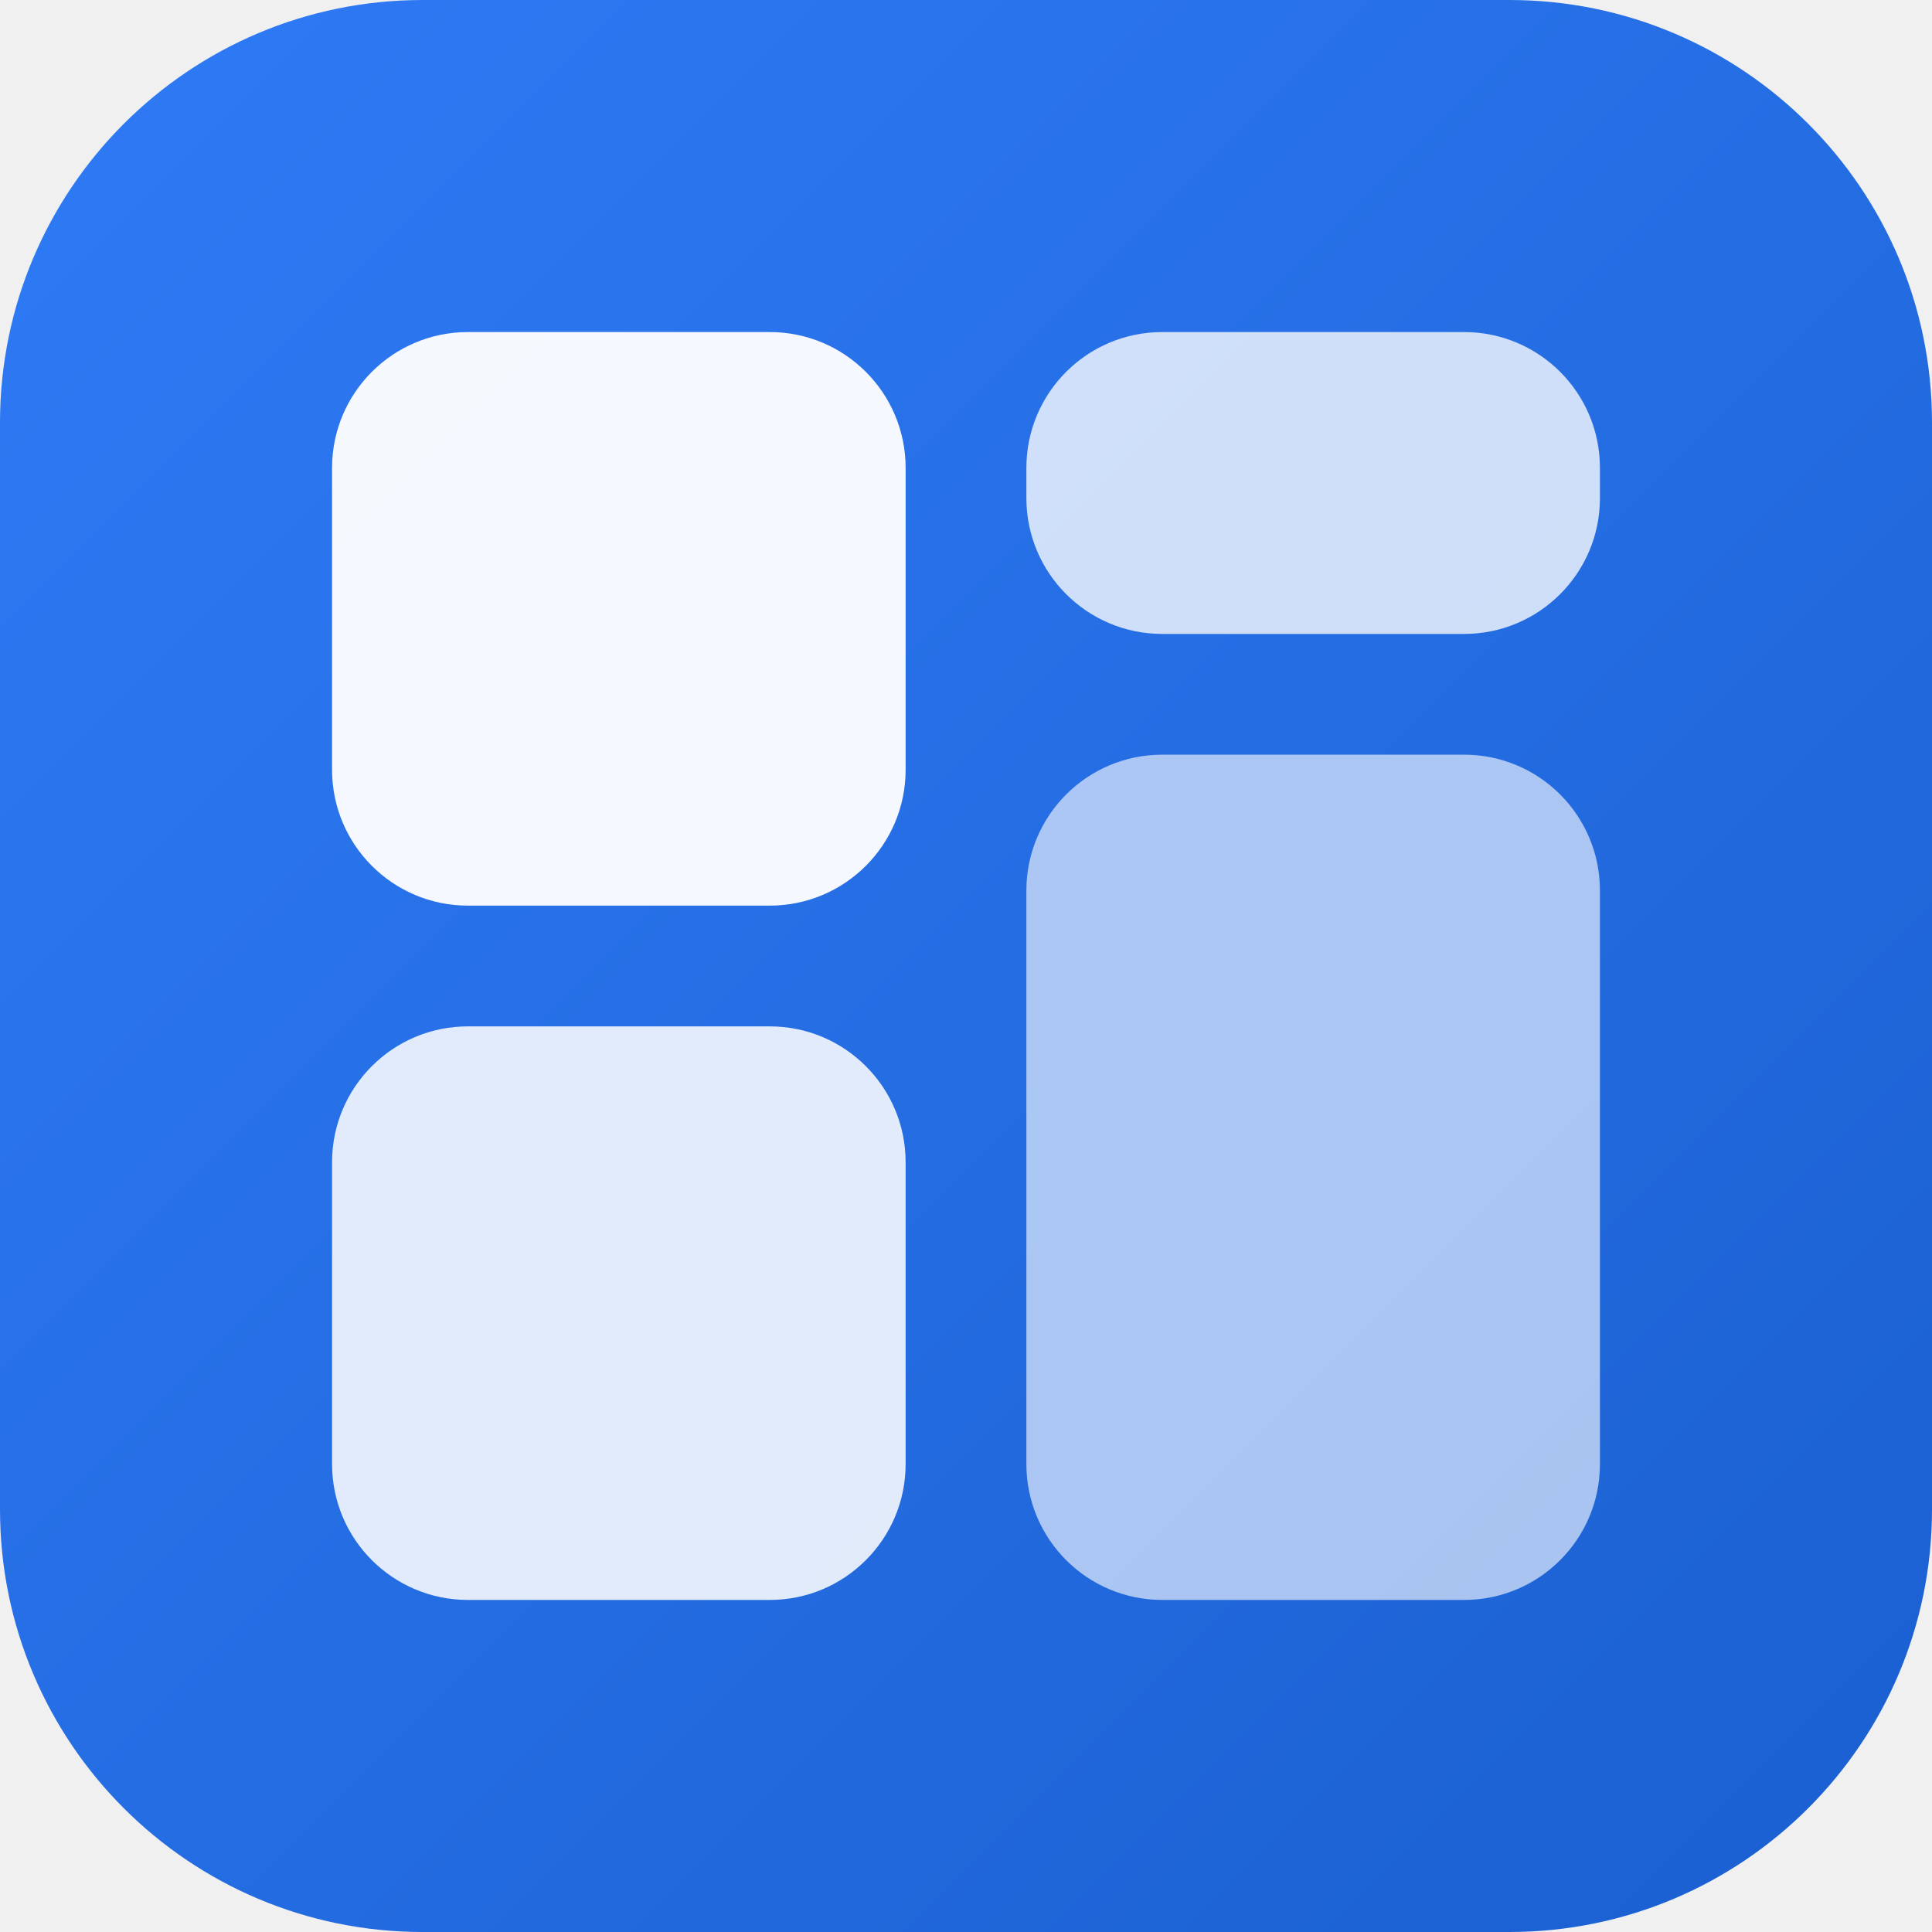
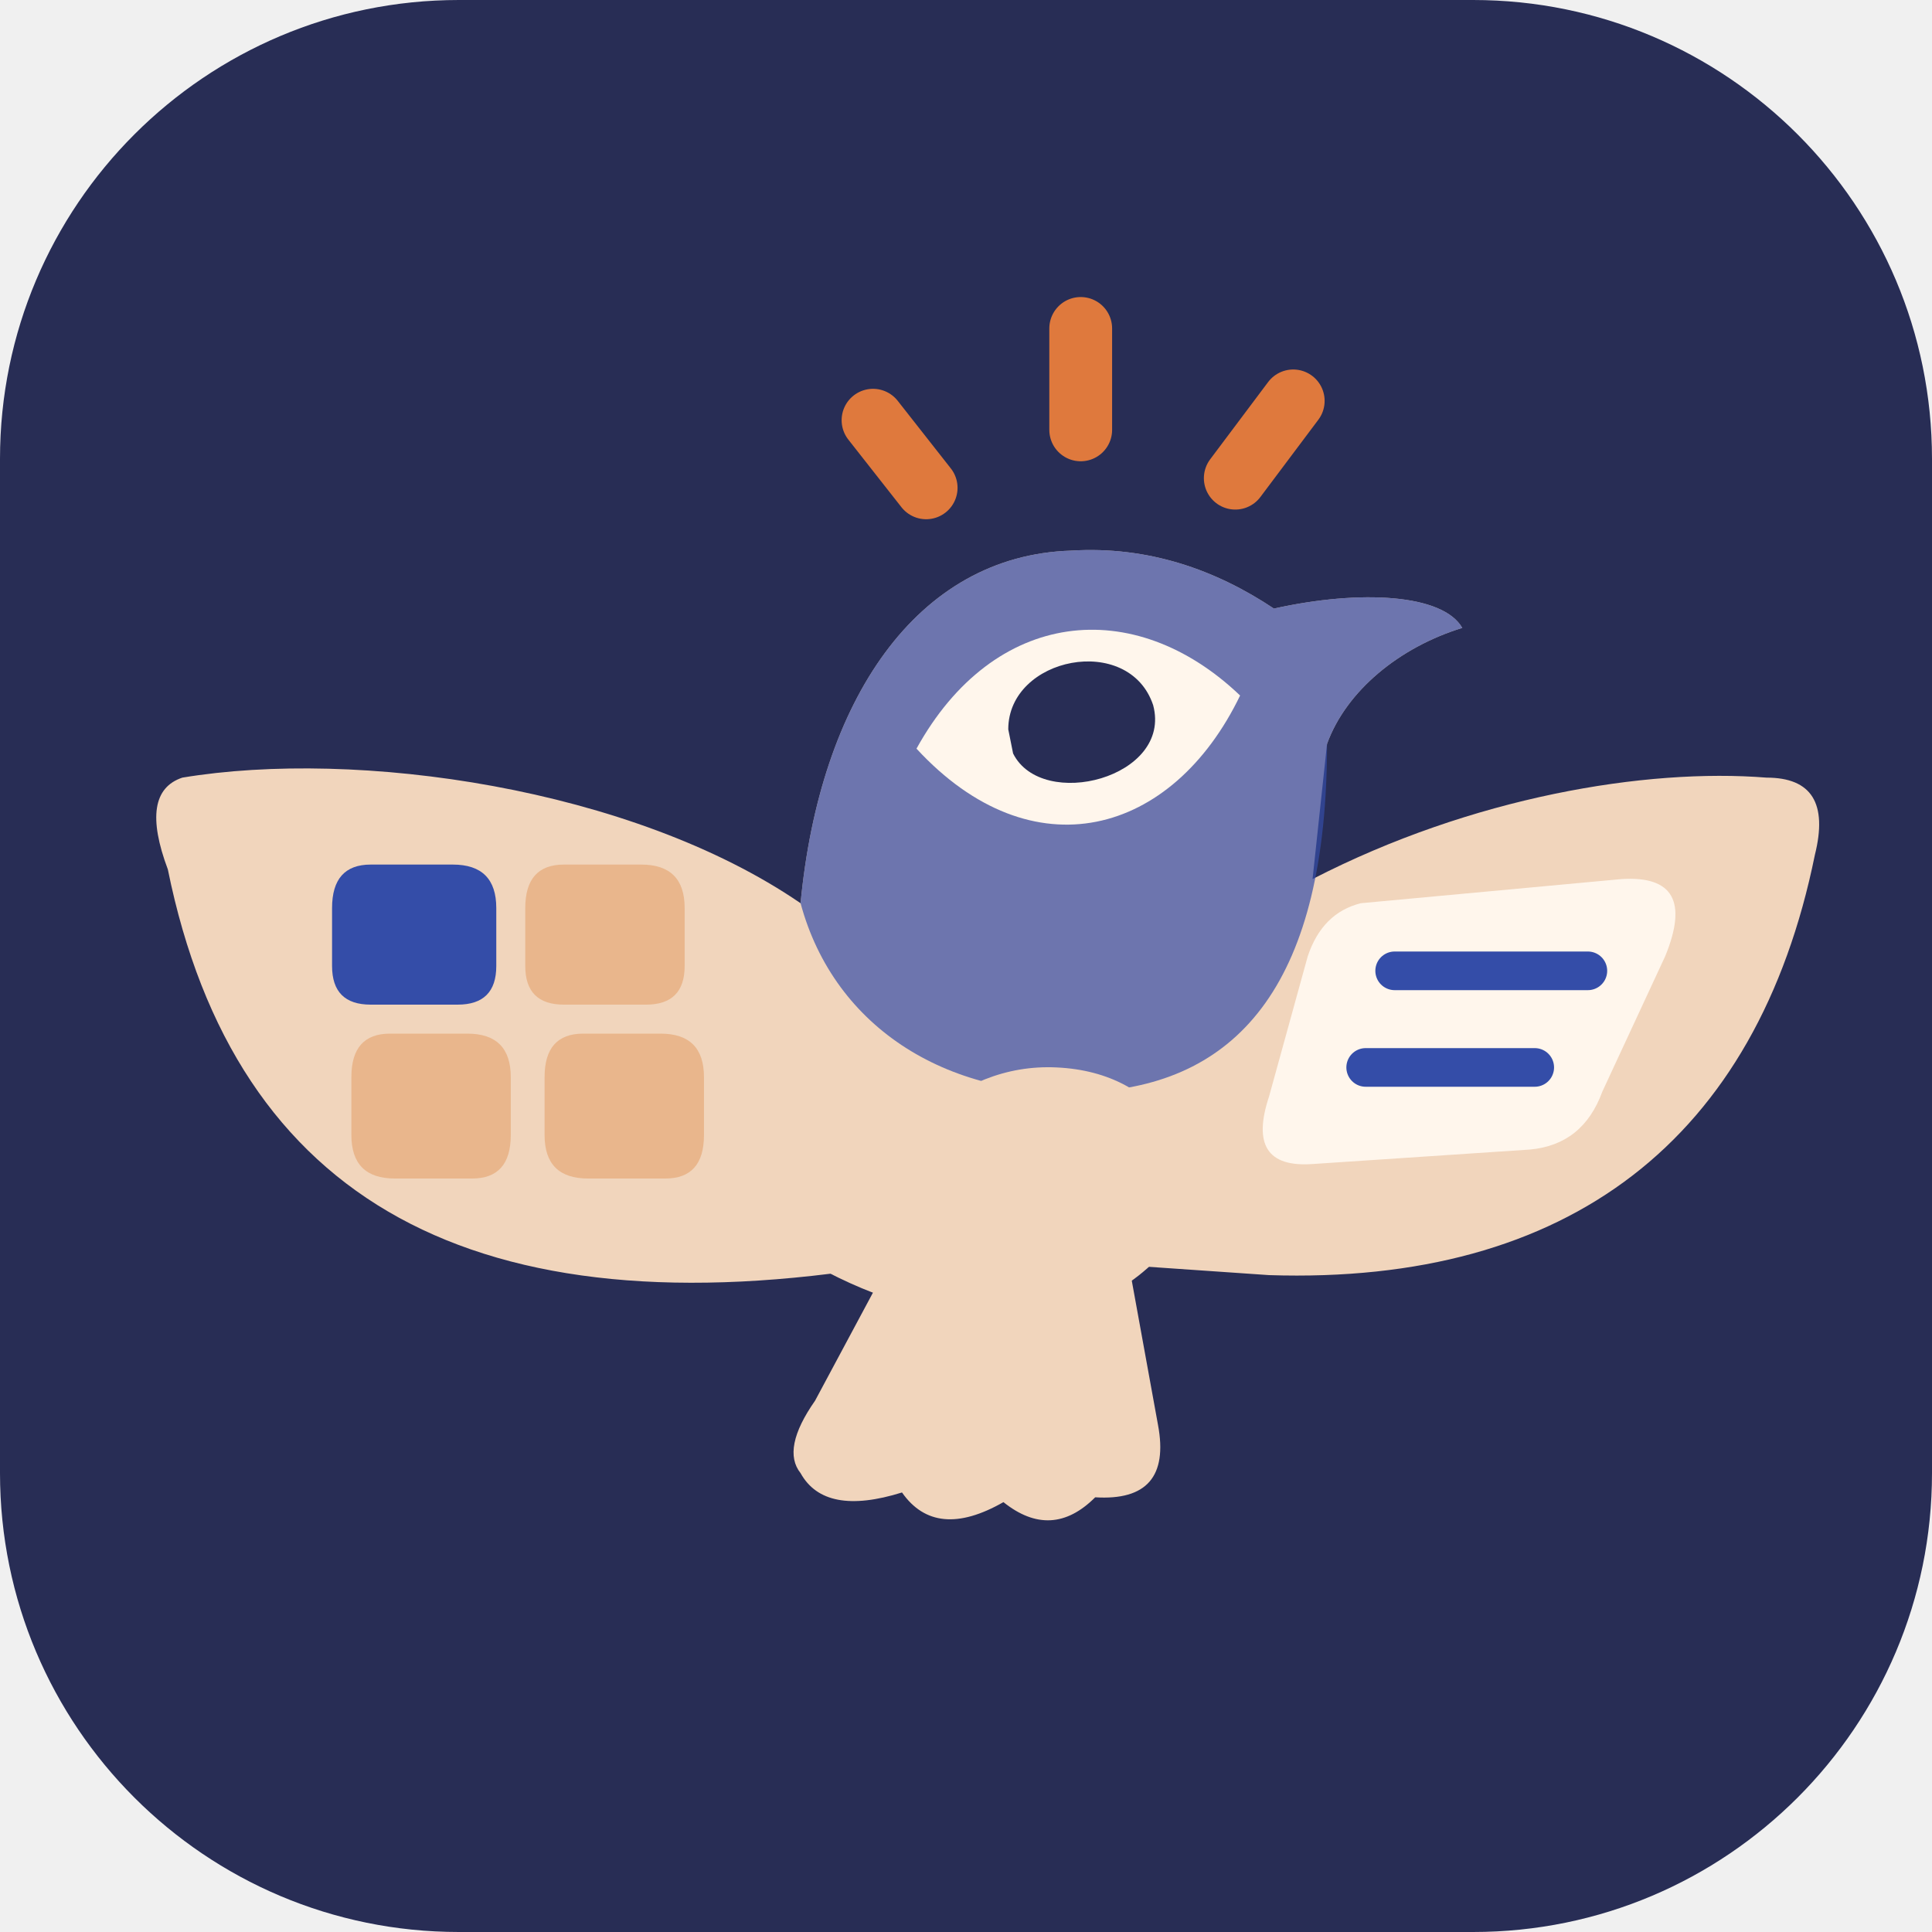
- <svg xmlns="http://www.w3.org/2000/svg" viewBox="0 0 128 128" width="128" height="128" role="img" aria-label="dsh-sooyo">
-   <defs>
-     <linearGradient id="bg" x1="0" y1="0" x2="1" y2="1">
-       <stop offset="0" stop-color="#2f7bf6" />
-       <stop offset="1" stop-color="#1a5fd0" />
-     </linearGradient>
-   </defs>
-   <rect width="128" height="128" rx="28" fill="url(#bg)" />
-   <g fill="#ffffff">
-     <rect x="22" y="22" width="38" height="38" rx="9" opacity="0.95" />
-     <rect x="68" y="22" width="38" height="20" rx="9" opacity="0.78" />
-     <rect x="68" y="50" width="38" height="56" rx="9" opacity="0.62" />
-     <rect x="22" y="68" width="38" height="38" rx="9" opacity="0.86" />
+ <svg xmlns="http://www.w3.org/2000/svg" viewBox="0 0 320 320" color="#282D55" role="img" aria-label="sooyo">
+   <rect width="320" height="320" rx="76" fill="#282D55" />
+   <g transform="translate(15 36) scale(.8)">
+     <path d="M205 23V44M162 42L173 56M249 38L237 54" fill="none" stroke="#DF793D" stroke-width="13" stroke-linecap="round" />
+     <path d="M19 116C55 110 112 118 147 142C151 100 171 70 203 69C219 68 233 73 245 81C263 77 280 78 284 85C271 89 260 98 256 109L253 137C286 120 322 114 347 116Q361 116 357 132C345 191 306 221 244 219L215 217L221 250Q224 266 208 265Q199 274 189 266Q175 274 168 264Q152 269 147 260Q143 255 150 245L165 217C80 231 30 204 16 135Q10 119 19 116Z" fill="#F1D5BC" />
+     <path d="M147 142C151 100 171 70 203 69C219 68 233 73 245 81C263 77 280 78 284 85C271 89 260 98 256 109C256 158 238 179 208 181C178 183 154 168 147 142Z" fill="#344DA8" opacity=".7" />
+     <path d="M171 110C187 81 216 78 238 99C224 128 195 136 171 110Z" fill="#FFF6EC" />
+     <path d="M190 106C190 91 215 86 220 101C224 116 197 123 191 111Z" fill="#282D55" />
+     <path d="M58 134H75Q84 134 84 143V155Q84 163 76 163H58Q50 163 50 155V143Q50 134 58 134Z" fill="#344DA8" />
+     <path d="M98 134H114Q123 134 123 143V155Q123 163 115 163H98Q90 163 90 155V143Q90 134 98 134Z" fill="#E9B68C" />
+     <path d="M62 169H78Q87 169 87 178V190Q87 199 79 199H63Q54 199 54 190V178Q54 169 62 169Z" fill="#E9B68C" />
+     <path d="M102 169H118Q127 169 127 178V190Q127 199 119 199H103Q94 199 94 190V178Q94 169 102 169Z" fill="#E9B68C" />
+     <path d="M263 142L317 137Q333 136 326 153L313 181Q309 192 298 193L253 196Q239 197 244 182L252 153Q255 144 263 142Z" fill="#FFF6EC" />
+     <path d="M270 156H310M264 176H299" fill="none" stroke="#344DA8" stroke-width="8" stroke-linecap="round" />
+     <path d="M150 217C163 192 179 175 200 176C222 177 232 195 224 212C207 234 175 231 150 217Z" fill="#F1D5BC" />
  </g>
</svg>
